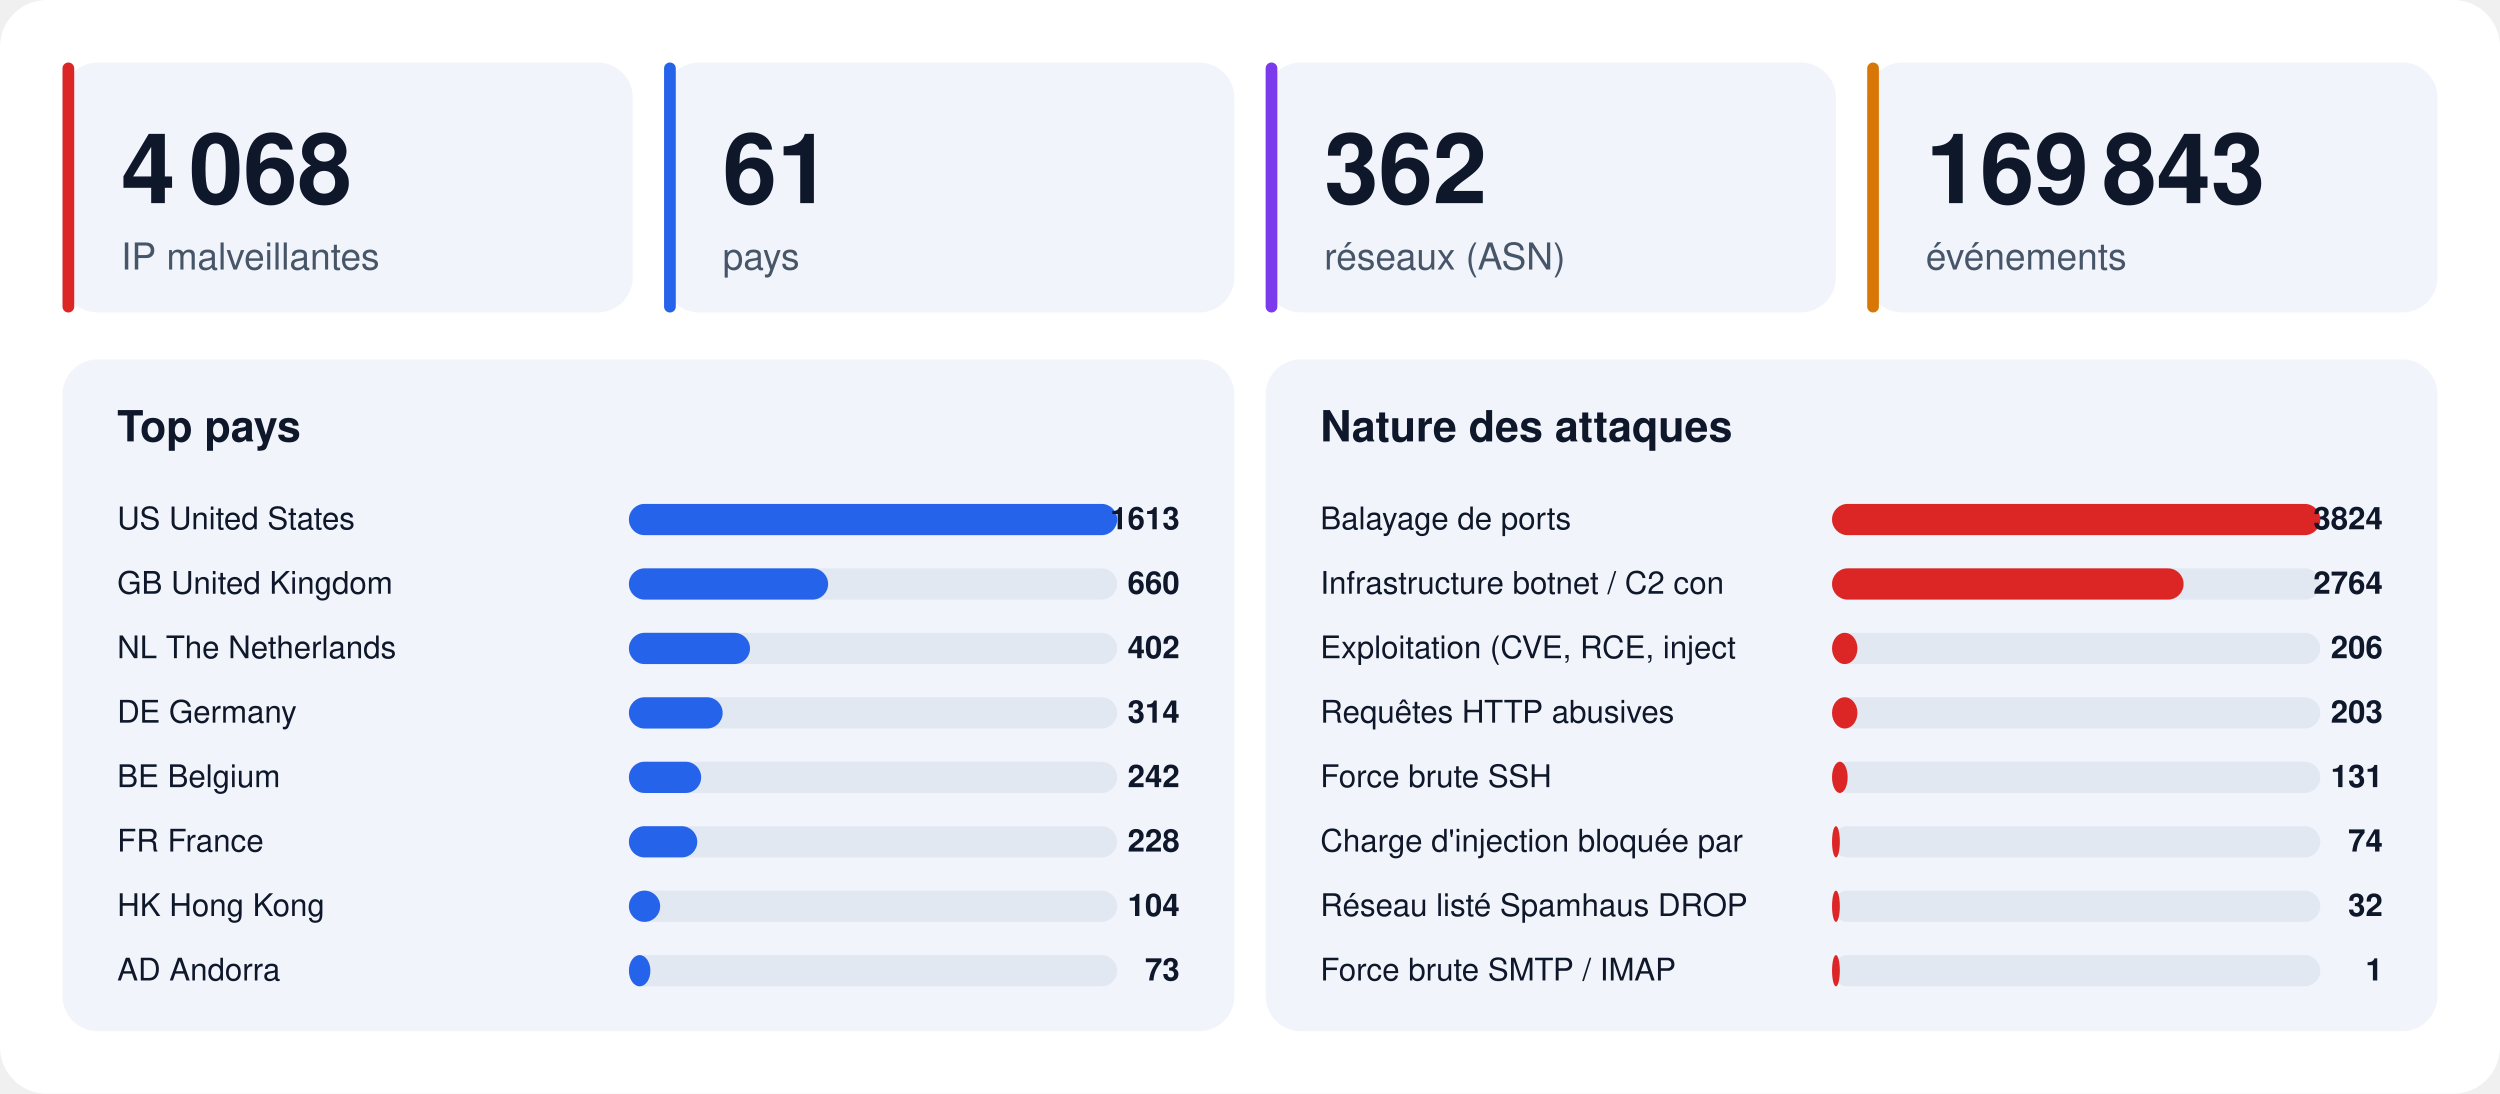
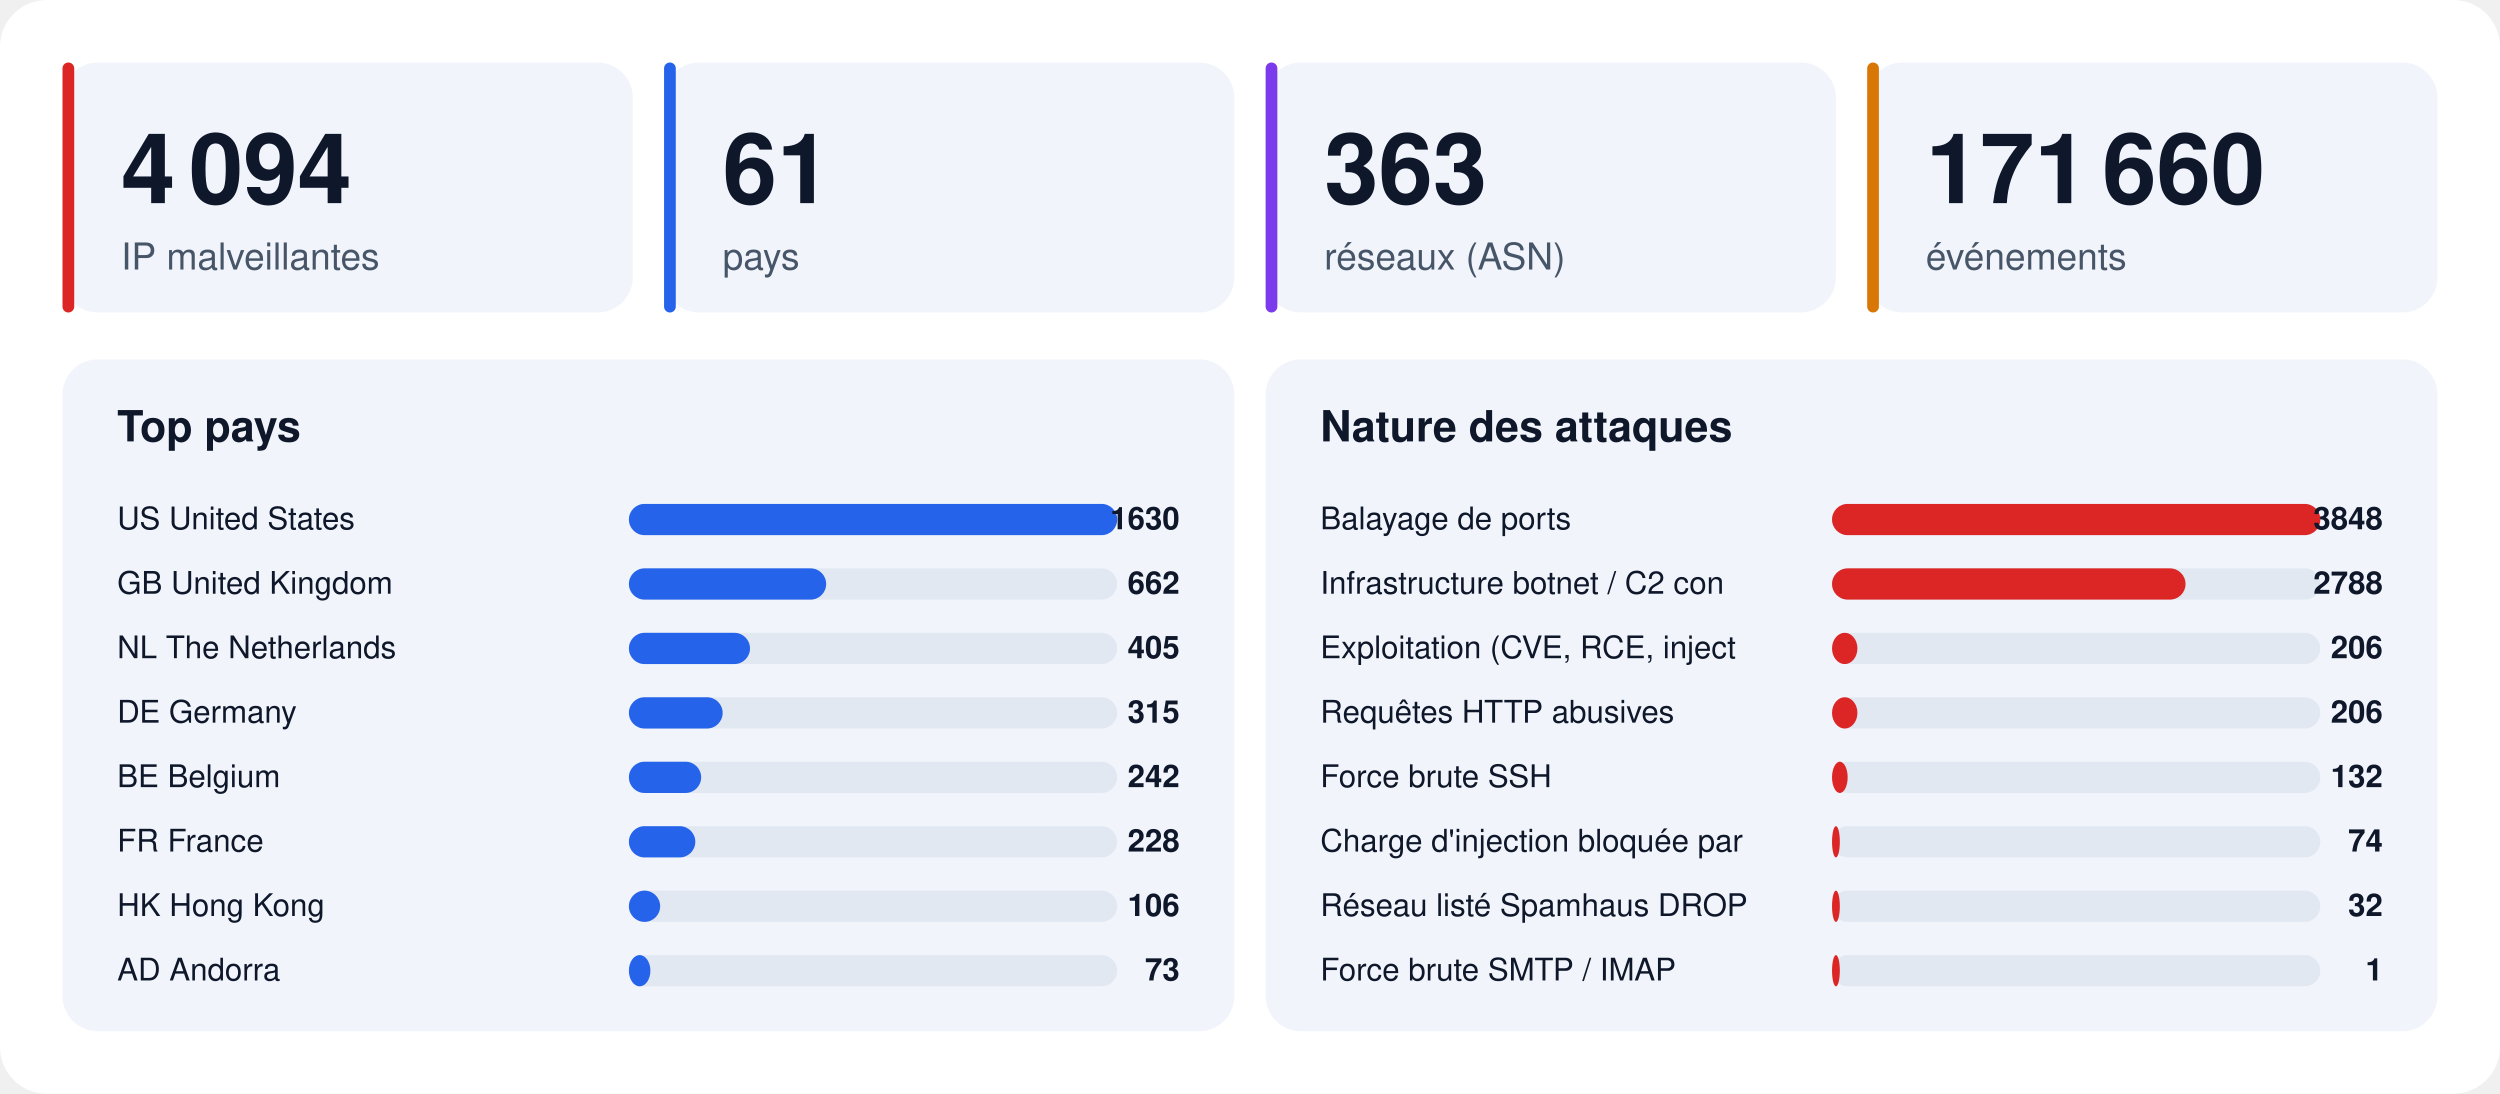
<svg xmlns="http://www.w3.org/2000/svg" width="1280" height="560" viewBox="0 0 1280 560" font-family="-apple-system,BlinkMacSystemFont,'Segoe UI',Helvetica,Arial,sans-serif">
  <rect width="1280" height="560" rx="24" fill="#ffffff" />
  <rect x="32" y="32" width="292" height="128" rx="18" fill="#f1f5fb" />
  <rect x="32" y="32" width="6" height="128" rx="3" fill="#dc2626" />
-   <text x="62" y="104" font-size="50" font-weight="800" fill="#0f172a">4 068</text>
+   <text x="62" y="104" font-size="50" font-weight="800" fill="#0f172a">4 094</text>
  <text x="62" y="138" font-size="19" fill="#475569">IP malveillantes</text>
  <rect x="340" y="32" width="292" height="128" rx="18" fill="#f1f5fb" />
  <rect x="340" y="32" width="6" height="128" rx="3" fill="#2563eb" />
  <text x="370" y="104" font-size="50" font-weight="800" fill="#0f172a">61</text>
  <text x="370" y="138" font-size="19" fill="#475569">pays</text>
  <rect x="648" y="32" width="292" height="128" rx="18" fill="#f1f5fb" />
  <rect x="648" y="32" width="6" height="128" rx="3" fill="#7c3aed" />
-   <text x="678" y="104" font-size="50" font-weight="800" fill="#0f172a">362</text>
+   <text x="678" y="104" font-size="50" font-weight="800" fill="#0f172a">363</text>
  <text x="678" y="138" font-size="19" fill="#475569">réseaux (ASN)</text>
  <rect x="956" y="32" width="292" height="128" rx="18" fill="#f1f5fb" />
  <rect x="956" y="32" width="6" height="128" rx="3" fill="#d97706" />
-   <text x="986" y="104" font-size="50" font-weight="800" fill="#0f172a">169 843</text>
+   <text x="986" y="104" font-size="50" font-weight="800" fill="#0f172a">171 660</text>
  <text x="986" y="138" font-size="19" fill="#475569">événements</text>
  <rect x="32" y="184" width="600" height="344" rx="18" fill="#f1f5fb" />
  <text x="60" y="226" font-size="22" font-weight="700" fill="#0f172a">Top pays</text>
  <text x="60" y="271" font-size="16" fill="#0f172a">US  United States</text>
  <rect x="322" y="258" width="250" height="16" rx="8" fill="#e2e8f2" />
  <rect x="322" y="258" width="250" height="16" rx="8" fill="#2563eb" />
-   <text x="604" y="271" font-size="16" font-weight="700" text-anchor="end" fill="#0f172a">1613</text>
+   <text x="604" y="271" font-size="16" font-weight="700" text-anchor="end" fill="#0f172a">1630</text>
  <text x="60" y="304" font-size="16" fill="#0f172a">GB  United Kingdom</text>
  <rect x="322" y="291" width="250" height="16" rx="8" fill="#e2e8f2" />
-   <rect x="322" y="291" width="102" height="16" rx="8" fill="#2563eb" />
-   <text x="604" y="304" font-size="16" font-weight="700" text-anchor="end" fill="#0f172a">660</text>
+   <rect x="322" y="291" width="101" height="16" rx="8" fill="#2563eb" />
+   <text x="604" y="304" font-size="16" font-weight="700" text-anchor="end" fill="#0f172a">662</text>
  <text x="60" y="337" font-size="16" fill="#0f172a">NL  The Netherlands</text>
  <rect x="322" y="324" width="250" height="16" rx="8" fill="#e2e8f2" />
  <rect x="322" y="324" width="62" height="16" rx="8" fill="#2563eb" />
-   <text x="604" y="337" font-size="16" font-weight="700" text-anchor="end" fill="#0f172a">402</text>
+   <text x="604" y="337" font-size="16" font-weight="700" text-anchor="end" fill="#0f172a">405</text>
  <text x="60" y="370" font-size="16" fill="#0f172a">DE  Germany</text>
  <rect x="322" y="357" width="250" height="16" rx="8" fill="#e2e8f2" />
  <rect x="322" y="357" width="48" height="16" rx="8" fill="#2563eb" />
-   <text x="604" y="370" font-size="16" font-weight="700" text-anchor="end" fill="#0f172a">314</text>
+   <text x="604" y="370" font-size="16" font-weight="700" text-anchor="end" fill="#0f172a">315</text>
  <text x="60" y="403" font-size="16" fill="#0f172a">BE  Belgium</text>
  <rect x="322" y="390" width="250" height="16" rx="8" fill="#e2e8f2" />
  <rect x="322" y="390" width="37" height="16" rx="8" fill="#2563eb" />
  <text x="604" y="403" font-size="16" font-weight="700" text-anchor="end" fill="#0f172a">242</text>
  <text x="60" y="436" font-size="16" fill="#0f172a">FR  France</text>
  <rect x="322" y="423" width="250" height="16" rx="8" fill="#e2e8f2" />
-   <rect x="322" y="423" width="35" height="16" rx="8" fill="#2563eb" />
+   <rect x="322" y="423" width="34" height="16" rx="8" fill="#2563eb" />
  <text x="604" y="436" font-size="16" font-weight="700" text-anchor="end" fill="#0f172a">228</text>
  <text x="60" y="469" font-size="16" fill="#0f172a">HK  Hong Kong</text>
  <rect x="322" y="456" width="250" height="16" rx="8" fill="#e2e8f2" />
  <rect x="322" y="456" width="16" height="16" rx="8" fill="#2563eb" />
-   <text x="604" y="469" font-size="16" font-weight="700" text-anchor="end" fill="#0f172a">104</text>
+   <text x="604" y="469" font-size="16" font-weight="700" text-anchor="end" fill="#0f172a">106</text>
  <text x="60" y="502" font-size="16" fill="#0f172a">AD  Andorra</text>
  <rect x="322" y="489" width="250" height="16" rx="8" fill="#e2e8f2" />
  <rect x="322" y="489" width="11" height="16" rx="8" fill="#2563eb" />
  <text x="604" y="502" font-size="16" font-weight="700" text-anchor="end" fill="#0f172a">73</text>
  <rect x="648" y="184" width="600" height="344" rx="18" fill="#f1f5fb" />
  <text x="676" y="226" font-size="22" font-weight="700" fill="#0f172a">Nature des attaques</text>
  <text x="676" y="271" font-size="16" fill="#0f172a">Balayage de ports</text>
  <rect x="938" y="258" width="250" height="16" rx="8" fill="#e2e8f2" />
  <rect x="938" y="258" width="250" height="16" rx="8" fill="#dc2626" />
-   <text x="1220" y="271" font-size="16" font-weight="700" text-anchor="end" fill="#0f172a">3824</text>
+   <text x="1220" y="271" font-size="16" font-weight="700" text-anchor="end" fill="#0f172a">3848</text>
  <text x="676" y="304" font-size="16" fill="#0f172a">Infrastructure botnet / C2 con</text>
  <rect x="938" y="291" width="250" height="16" rx="8" fill="#e2e8f2" />
-   <rect x="938" y="291" width="180" height="16" rx="8" fill="#dc2626" />
-   <text x="1220" y="304" font-size="16" font-weight="700" text-anchor="end" fill="#0f172a">2764</text>
+   <rect x="938" y="291" width="181" height="16" rx="8" fill="#dc2626" />
+   <text x="1220" y="304" font-size="16" font-weight="700" text-anchor="end" fill="#0f172a">2788</text>
  <text x="676" y="337" font-size="16" fill="#0f172a">Exploitation (CVE, RCE, inject</text>
  <rect x="938" y="324" width="250" height="16" rx="8" fill="#e2e8f2" />
  <rect x="938" y="324" width="13" height="16" rx="8" fill="#dc2626" />
  <text x="1220" y="337" font-size="16" font-weight="700" text-anchor="end" fill="#0f172a">206</text>
  <text x="676" y="370" font-size="16" fill="#0f172a">Requêtes HTTP abusives</text>
  <rect x="938" y="357" width="250" height="16" rx="8" fill="#e2e8f2" />
  <rect x="938" y="357" width="13" height="16" rx="8" fill="#dc2626" />
-   <text x="1220" y="370" font-size="16" font-weight="700" text-anchor="end" fill="#0f172a">203</text>
+   <text x="1220" y="370" font-size="16" font-weight="700" text-anchor="end" fill="#0f172a">206</text>
  <text x="676" y="403" font-size="16" fill="#0f172a">Force brute SSH</text>
  <rect x="938" y="390" width="250" height="16" rx="8" fill="#e2e8f2" />
  <rect x="938" y="390" width="8" height="16" rx="8" fill="#dc2626" />
-   <text x="1220" y="403" font-size="16" font-weight="700" text-anchor="end" fill="#0f172a">131</text>
+   <text x="1220" y="403" font-size="16" font-weight="700" text-anchor="end" fill="#0f172a">132</text>
  <text x="676" y="436" font-size="16" fill="#0f172a">Charge d'injection bloquée par</text>
  <rect x="938" y="423" width="250" height="16" rx="8" fill="#e2e8f2" />
  <rect x="938" y="423" width="4" height="16" rx="8" fill="#dc2626" />
  <text x="1220" y="436" font-size="16" font-weight="700" text-anchor="end" fill="#0f172a">74</text>
  <text x="676" y="469" font-size="16" fill="#0f172a">Réseau listé Spamhaus DROP</text>
  <rect x="938" y="456" width="250" height="16" rx="8" fill="#e2e8f2" />
  <rect x="938" y="456" width="4" height="16" rx="8" fill="#dc2626" />
  <text x="1220" y="469" font-size="16" font-weight="700" text-anchor="end" fill="#0f172a">32</text>
  <text x="676" y="502" font-size="16" fill="#0f172a">Force brute SMTP / IMAP</text>
  <rect x="938" y="489" width="250" height="16" rx="8" fill="#e2e8f2" />
  <rect x="938" y="489" width="4" height="16" rx="8" fill="#dc2626" />
  <text x="1220" y="502" font-size="16" font-weight="700" text-anchor="end" fill="#0f172a">1</text>
</svg>
